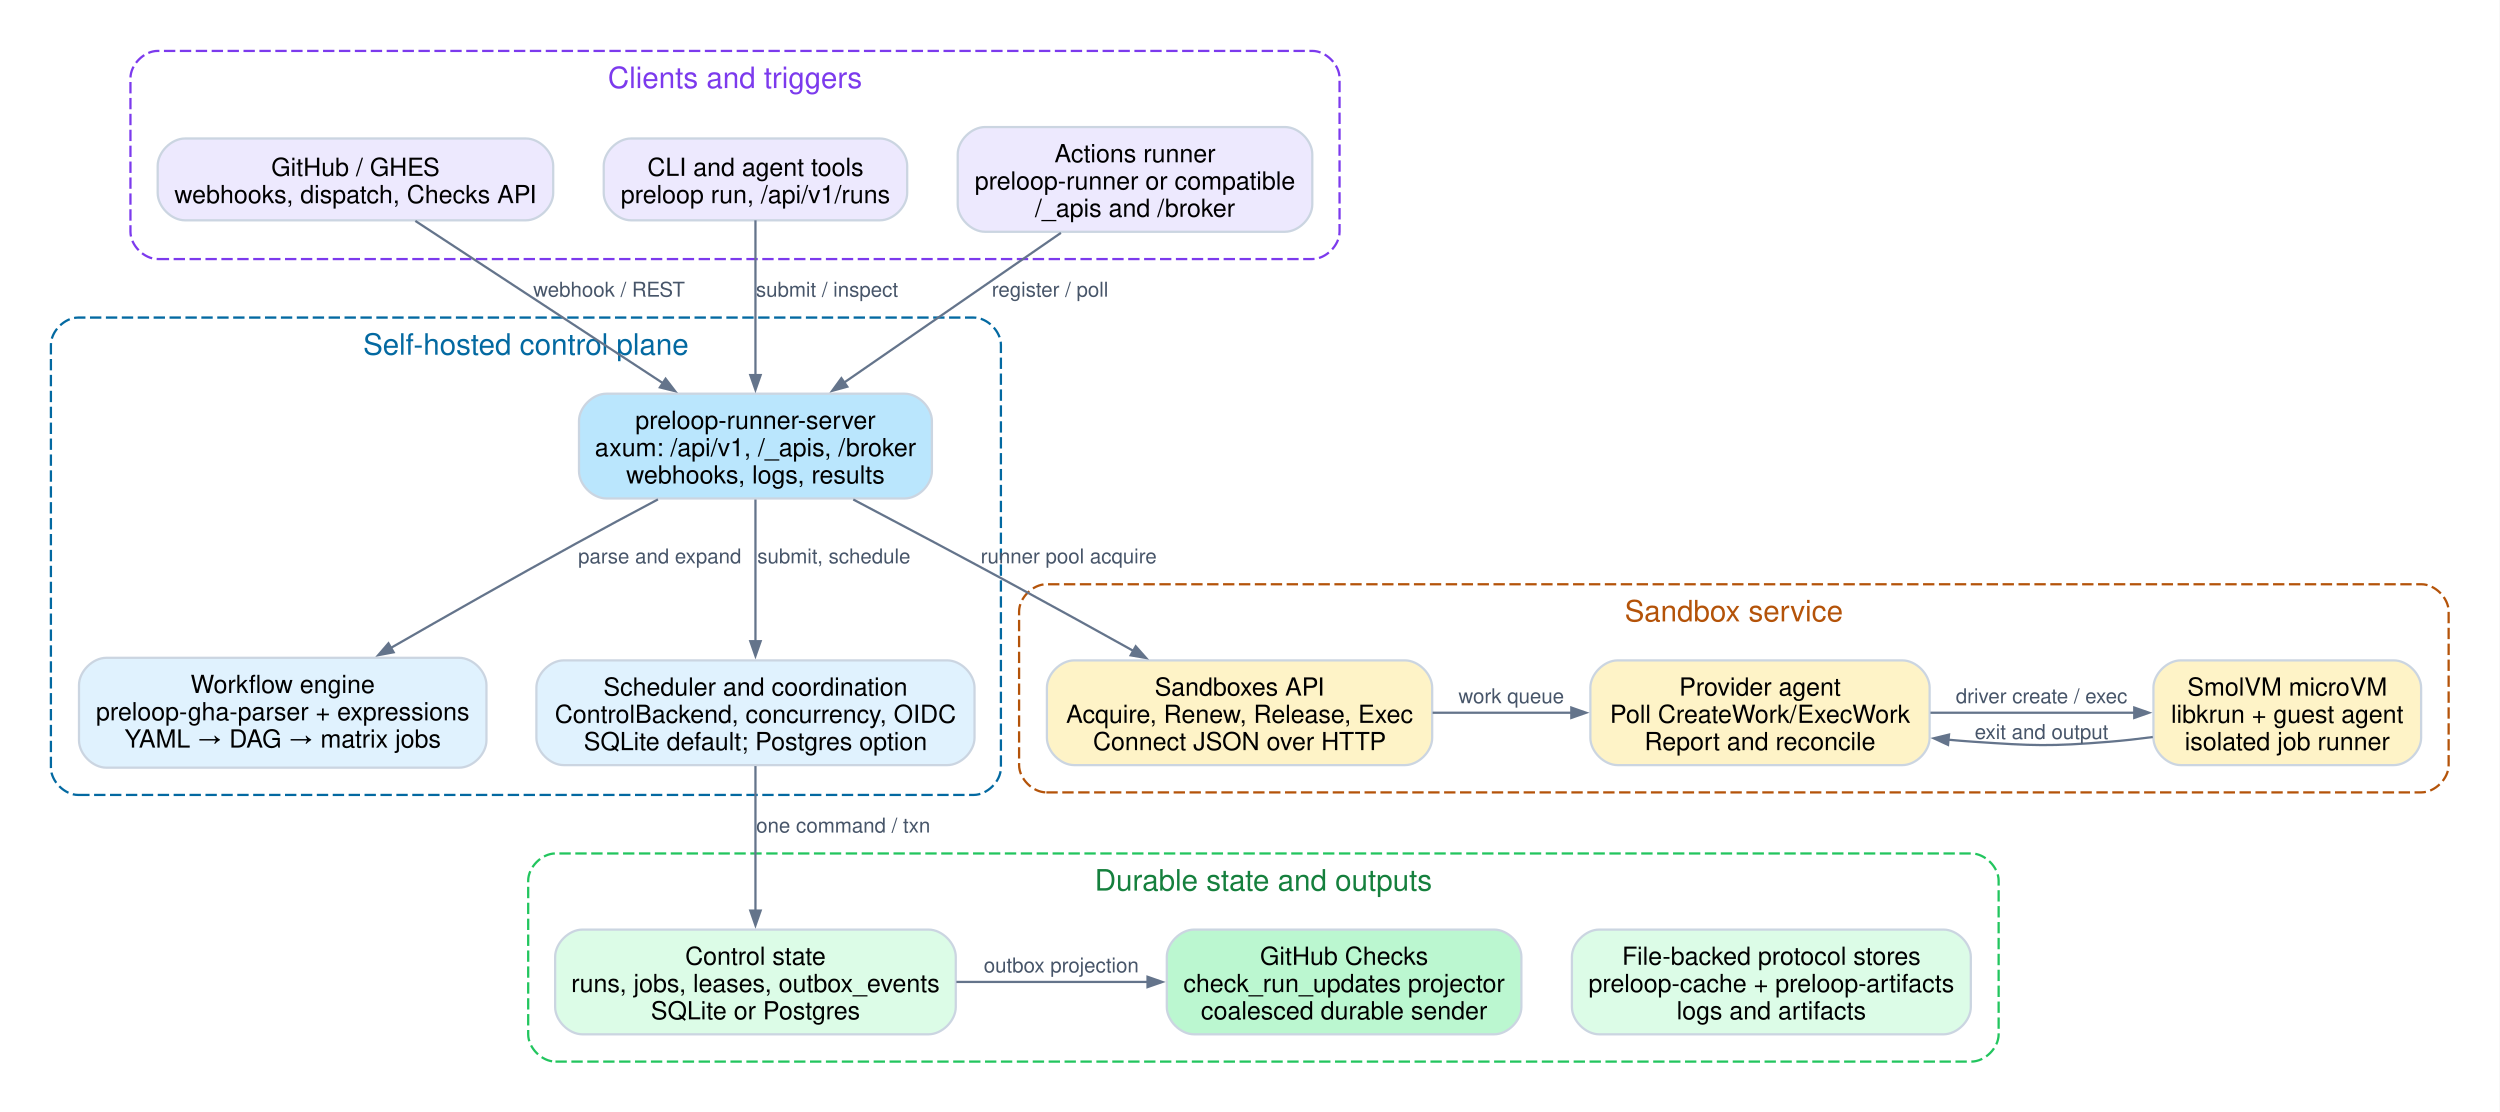
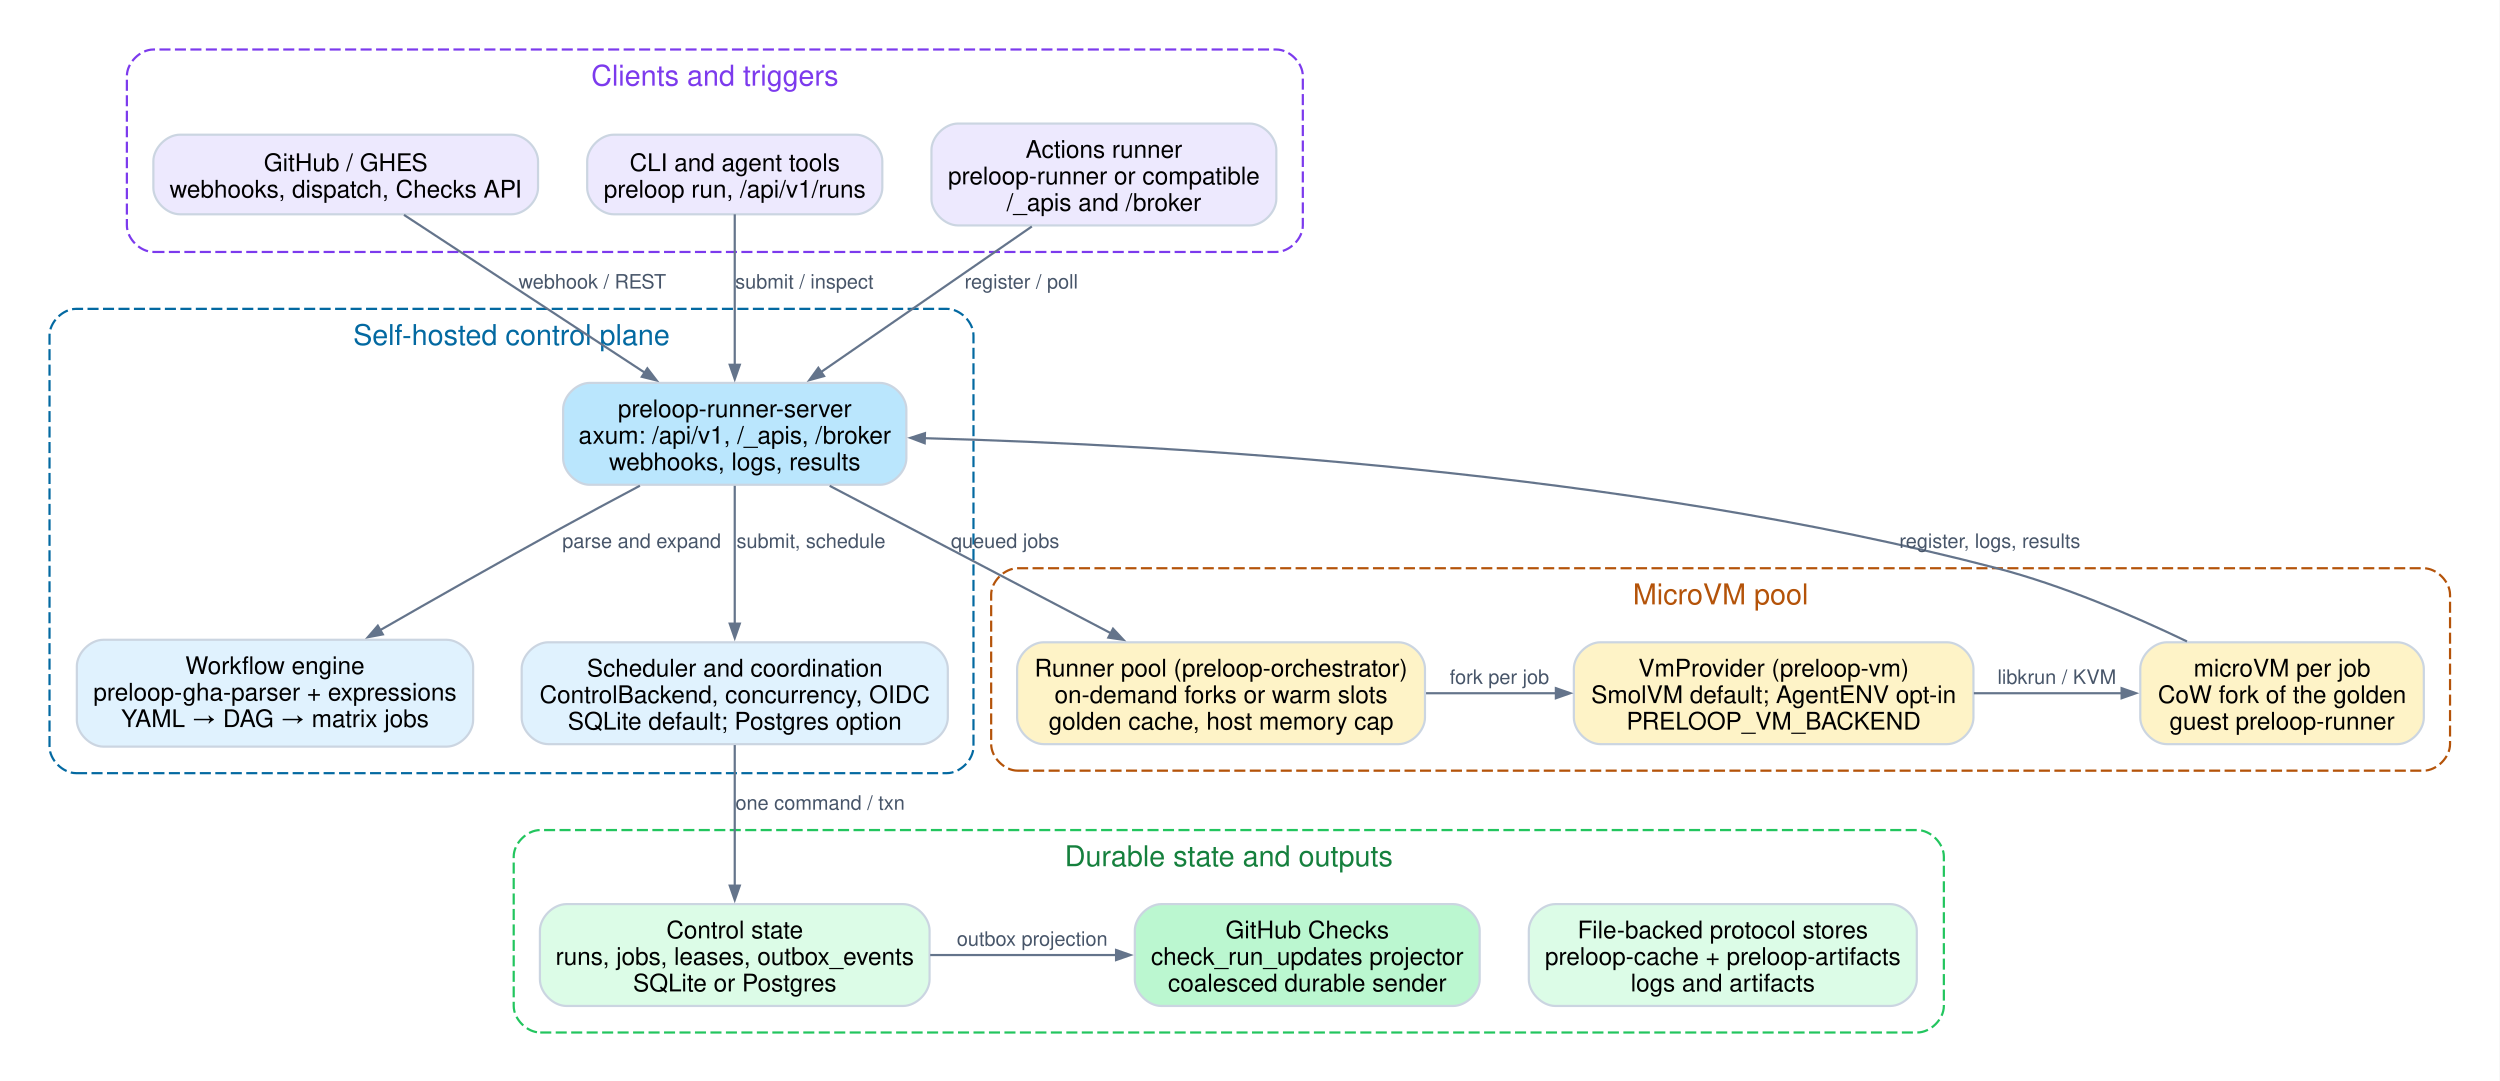
- <svg xmlns="http://www.w3.org/2000/svg" width="1100pt" height="489pt" viewBox="0.00 0.00 1100.00 489.00">
+ <svg xmlns="http://www.w3.org/2000/svg" width="1131pt" height="489pt" viewBox="0.00 0.00 1131.00 489.00">
  <g id="graph0" class="graph" transform="scale(1 1) rotate(0) translate(14.4 475.1)">
-     <polygon fill="white" stroke="none" points="-14.4,14.4 -14.4,-475.1 1085.4,-475.1 1085.4,14.4 -14.4,14.4" />
+     <polygon fill="white" stroke="none" points="-14.4,14.4 -14.4,-475.1 1116.4,-475.1 1116.4,14.4 -14.4,14.4" />
    <g id="clust1" class="cluster">
      <path fill="white" stroke="#7c3aed" stroke-dasharray="5,2" d="M55,-361.12C55,-361.12 563,-361.12 563,-361.12 569,-361.12 575,-367.12 575,-373.12 575,-373.12 575,-440.7 575,-440.7 575,-446.7 569,-452.7 563,-452.7 563,-452.7 55,-452.7 55,-452.7 49,-452.7 43,-446.7 43,-440.7 43,-440.7 43,-373.12 43,-373.12 43,-367.12 49,-361.12 55,-361.12" />
      <text xml:space="preserve" text-anchor="middle" x="309" y="-436.35" font-family="Helvetica,sans-Serif" font-size="13.00" fill="#7c3aed">Clients and triggers</text>
    </g>
    <g id="clust3" class="cluster">
      <path fill="white" stroke="#0369a1" stroke-dasharray="5,2" d="M20,-125.33C20,-125.33 414,-125.33 414,-125.33 420,-125.33 426,-131.33 426,-137.33 426,-137.33 426,-323.37 426,-323.37 426,-329.37 420,-335.37 414,-335.37 414,-335.37 20,-335.37 20,-335.37 14,-335.37 8,-329.37 8,-323.37 8,-323.37 8,-137.33 8,-137.33 8,-131.33 14,-125.33 20,-125.33" />
      <text xml:space="preserve" text-anchor="middle" x="217" y="-319.01" font-family="Helvetica,sans-Serif" font-size="13.00" fill="#0369a1">Self-hosted control plane</text>
    </g>
    <g id="clust5" class="cluster">
-       <path fill="white" stroke="#b45309" stroke-dasharray="5,2" d="M446,-126.45C446,-126.45 1051,-126.45 1051,-126.45 1057,-126.45 1063,-132.45 1063,-138.45 1063,-138.45 1063,-206.03 1063,-206.03 1063,-212.03 1057,-218.03 1051,-218.03 1051,-218.03 446,-218.03 446,-218.03 440,-218.03 434,-212.03 434,-206.03 434,-206.03 434,-138.45 434,-138.45 434,-132.45 440,-126.45 446,-126.45" />
-       <text xml:space="preserve" text-anchor="middle" x="748.5" y="-201.68" font-family="Helvetica,sans-Serif" font-size="13.00" fill="#b45309">Sandbox service</text>
+       <path fill="white" stroke="#b45309" stroke-dasharray="5,2" d="M446,-126.45C446,-126.45 1082,-126.45 1082,-126.45 1088,-126.45 1094,-132.45 1094,-138.45 1094,-138.45 1094,-206.03 1094,-206.03 1094,-212.03 1088,-218.03 1082,-218.03 1082,-218.03 446,-218.03 446,-218.03 440,-218.03 434,-212.03 434,-206.03 434,-206.03 434,-138.45 434,-138.45 434,-132.45 440,-126.45 446,-126.45" />
+       <text xml:space="preserve" text-anchor="middle" x="764" y="-201.68" font-family="Helvetica,sans-Serif" font-size="13.00" fill="#b45309">MicroVM pool</text>
    </g>
    <g id="clust7" class="cluster">
      <path fill="white" stroke="#22c55e" stroke-dasharray="5,2" d="M230,-8C230,-8 853,-8 853,-8 859,-8 865,-14 865,-20 865,-20 865,-87.58 865,-87.58 865,-93.58 859,-99.58 853,-99.58 853,-99.58 230,-99.58 230,-99.58 224,-99.58 218,-93.58 218,-87.58 218,-87.58 218,-20 218,-20 218,-14 224,-8 230,-8" />
      <text xml:space="preserve" text-anchor="middle" x="541.5" y="-83.23" font-family="Helvetica,sans-Serif" font-size="13.00" fill="#15803d">Durable state and outputs</text>
    </g>
    <g id="node1" class="node">
      <path fill="#ede9fe" stroke="#cbd5e1" d="M217.01,-414.16C217.01,-414.16 66.99,-414.16 66.99,-414.16 60.99,-414.16 54.98,-408.16 54.98,-402.16 54.98,-402.16 54.98,-390.16 54.98,-390.16 54.98,-384.16 60.98,-378.16 66.98,-378.16 66.98,-378.16 217.01,-378.16 217.01,-378.16 223.01,-378.16 229.01,-384.16 229.01,-390.16 229.01,-390.16 229.01,-402.16 229.01,-402.16 229.01,-408.16 223.01,-414.16 217.01,-414.16" />
      <text xml:space="preserve" text-anchor="middle" x="142" y="-397.71" font-family="Helvetica,sans-Serif" font-size="11.00">GitHub / GHES</text>
      <text xml:space="preserve" text-anchor="middle" x="142" y="-385.71" font-family="Helvetica,sans-Serif" font-size="11.00">webhooks, dispatch, Checks API</text>
    </g>
    <g id="node4" class="node">
      <path fill="#bae6fd" stroke="#cbd5e1" d="M383.64,-301.87C383.64,-301.87 252.36,-301.87 252.36,-301.87 246.36,-301.87 240.36,-295.87 240.36,-289.87 240.36,-289.87 240.36,-267.78 240.36,-267.78 240.36,-261.78 246.36,-255.78 252.36,-255.78 252.36,-255.78 383.64,-255.78 383.64,-255.78 389.64,-255.78 395.64,-261.78 395.64,-267.78 395.64,-267.78 395.64,-289.87 395.64,-289.87 395.64,-295.87 389.64,-301.87 383.64,-301.87" />
      <text xml:space="preserve" text-anchor="middle" x="318" y="-286.38" font-family="Helvetica,sans-Serif" font-size="11.00">preloop-runner-server</text>
      <text xml:space="preserve" text-anchor="middle" x="318" y="-274.38" font-family="Helvetica,sans-Serif" font-size="11.00">axum: /api/v1, /_apis, /broker</text>
      <text xml:space="preserve" text-anchor="middle" x="318" y="-262.38" font-family="Helvetica,sans-Serif" font-size="11.00">webhooks, logs, results</text>
    </g>
    <g id="edge1" class="edge">
      <path fill="none" stroke="#64748b" d="M168.35,-377.89C197.21,-358.98 243.84,-328.42 277.39,-306.44" />
      <polygon fill="#64748b" stroke="#64748b" points="278.46,-308.46 282.65,-302.99 275.96,-304.65 278.46,-308.46" />
      <text xml:space="preserve" text-anchor="middle" x="253.59" y="-344.56" font-family="Helvetica,sans-Serif" font-size="9.00" fill="#475569">webhook / REST</text>
    </g>
    <g id="node2" class="node">
      <path fill="#ede9fe" stroke="#cbd5e1" d="M372.76,-414.16C372.76,-414.16 263.24,-414.16 263.24,-414.16 257.24,-414.16 251.24,-408.16 251.24,-402.16 251.24,-402.16 251.24,-390.16 251.24,-390.16 251.24,-384.16 257.24,-378.16 263.24,-378.16 263.24,-378.16 372.76,-378.16 372.76,-378.16 378.76,-378.16 384.76,-384.16 384.76,-390.16 384.76,-390.16 384.76,-402.16 384.76,-402.16 384.76,-408.16 378.76,-414.16 372.76,-414.16" />
      <text xml:space="preserve" text-anchor="middle" x="318" y="-397.71" font-family="Helvetica,sans-Serif" font-size="11.00">CLI and agent tools</text>
      <text xml:space="preserve" text-anchor="middle" x="318" y="-385.71" font-family="Helvetica,sans-Serif" font-size="11.00">preloop run, /api/v1/runs</text>
    </g>
    <g id="edge2" class="edge">
      <path fill="none" stroke="#64748b" d="M318,-378.14C318,-360.25 318,-331.74 318,-310.01" />
      <polygon fill="#64748b" stroke="#64748b" points="320.28,-310.07 318,-303.57 315.73,-310.07 320.28,-310.07" />
      <text xml:space="preserve" text-anchor="middle" x="349.5" y="-344.56" font-family="Helvetica,sans-Serif" font-size="9.00" fill="#475569">submit / inspect</text>
    </g>
    <g id="node3" class="node">
      <path fill="#ede9fe" stroke="#cbd5e1" d="M551.01,-419.2C551.01,-419.2 418.99,-419.2 418.99,-419.2 412.99,-419.2 406.99,-413.2 406.99,-407.2 406.99,-407.2 406.99,-385.12 406.99,-385.12 406.99,-379.12 412.99,-373.12 418.99,-373.12 418.99,-373.12 551.01,-373.12 551.01,-373.12 557.01,-373.12 563.01,-379.12 563.01,-385.12 563.01,-385.12 563.01,-407.2 563.01,-407.2 563.01,-413.2 557.01,-419.2 551.01,-419.2" />
      <text xml:space="preserve" text-anchor="middle" x="485" y="-403.71" font-family="Helvetica,sans-Serif" font-size="11.00">Actions runner</text>
      <text xml:space="preserve" text-anchor="middle" x="485" y="-391.71" font-family="Helvetica,sans-Serif" font-size="11.00">preloop-runner or compatible</text>
      <text xml:space="preserve" text-anchor="middle" x="485" y="-379.71" font-family="Helvetica,sans-Serif" font-size="11.00">/_apis and /broker</text>
    </g>
    <g id="edge3" class="edge">
      <path fill="none" stroke="#64748b" d="M452.4,-372.64C425.05,-353.75 385.9,-326.72 356.91,-306.7" />
      <polygon fill="#64748b" stroke="#64748b" points="358.4,-304.96 351.76,-303.14 355.81,-308.7 358.4,-304.96" />
      <text xml:space="preserve" text-anchor="middle" x="447.62" y="-344.56" font-family="Helvetica,sans-Serif" font-size="9.00" fill="#475569">register / poll</text>
    </g>
    <g id="node5" class="node">
      <path fill="#e0f2fe" stroke="#cbd5e1" d="M187.64,-185.66C187.64,-185.66 32.36,-185.66 32.36,-185.66 26.36,-185.66 20.36,-179.66 20.36,-173.66 20.36,-173.66 20.36,-149.33 20.36,-149.33 20.36,-143.33 26.36,-137.33 32.36,-137.33 32.36,-137.33 187.64,-137.33 187.64,-137.33 193.64,-137.33 199.64,-143.33 199.64,-149.33 199.64,-149.33 199.64,-173.66 199.64,-173.66 199.64,-179.66 193.64,-185.66 187.64,-185.66" />
      <text xml:space="preserve" text-anchor="middle" x="110" y="-170.17" font-family="Helvetica,sans-Serif" font-size="11.00">Workflow engine</text>
      <text xml:space="preserve" text-anchor="middle" x="110" y="-158.17" font-family="Helvetica,sans-Serif" font-size="11.00">preloop-gha-parser + expressions</text>
      <text xml:space="preserve" text-anchor="middle" x="110" y="-146.17" font-family="Helvetica,sans-Serif" font-size="11.00">YAML → DAG → matrix jobs</text>
    </g>
    <g id="edge4" class="edge">
      <path fill="none" stroke="#64748b" d="M275.1,-255.37C263.28,-249.1 250.49,-242.24 238.75,-235.78 211.66,-220.89 181.62,-203.83 157.38,-189.91" />
      <polygon fill="#64748b" stroke="#64748b" points="158.79,-188.1 152.02,-186.83 156.52,-192.04 158.79,-188.1" />
      <text xml:space="preserve" text-anchor="middle" x="275.88" y="-227.23" font-family="Helvetica,sans-Serif" font-size="9.00" fill="#475569">parse and expand</text>
    </g>
    <g id="node6" class="node">
      <path fill="#e0f2fe" stroke="#cbd5e1" d="M402.39,-184.53C402.39,-184.53 233.61,-184.53 233.61,-184.53 227.61,-184.53 221.61,-178.53 221.61,-172.53 221.61,-172.53 221.61,-150.45 221.61,-150.45 221.61,-144.45 227.61,-138.45 233.61,-138.45 233.61,-138.45 402.39,-138.45 402.39,-138.45 408.39,-138.45 414.39,-144.45 414.39,-150.45 414.39,-150.45 414.39,-172.53 414.39,-172.53 414.39,-178.53 408.39,-184.53 402.39,-184.53" />
      <text xml:space="preserve" text-anchor="middle" x="318" y="-169.04" font-family="Helvetica,sans-Serif" font-size="11.00">Scheduler and coordination</text>
      <text xml:space="preserve" text-anchor="middle" x="318" y="-157.04" font-family="Helvetica,sans-Serif" font-size="11.00">ControlBackend, concurrency, OIDC</text>
      <text xml:space="preserve" text-anchor="middle" x="318" y="-145.04" font-family="Helvetica,sans-Serif" font-size="11.00">SQLite default; Postgres option</text>
    </g>
    <g id="edge5" class="edge">
      <path fill="none" stroke="#64748b" d="M318,-255.31C318,-237.45 318,-212.32 318,-192.71" />
      <polygon fill="#64748b" stroke="#64748b" points="320.28,-192.96 318,-186.46 315.73,-192.96 320.28,-192.96" />
      <text xml:space="preserve" text-anchor="middle" x="352.5" y="-227.23" font-family="Helvetica,sans-Serif" font-size="9.00" fill="#475569">submit, schedule</text>
    </g>
    <g id="node7" class="node">
-       <path fill="#fef3c7" stroke="#cbd5e1" d="M603.76,-184.53C603.76,-184.53 458.24,-184.53 458.24,-184.53 452.24,-184.53 446.24,-178.53 446.24,-172.53 446.24,-172.53 446.24,-150.45 446.24,-150.45 446.24,-144.45 452.24,-138.45 458.24,-138.45 458.24,-138.45 603.76,-138.45 603.76,-138.45 609.76,-138.45 615.76,-144.45 615.76,-150.45 615.76,-150.45 615.76,-172.53 615.76,-172.53 615.76,-178.53 609.76,-184.53 603.76,-184.53" />
-       <text xml:space="preserve" text-anchor="middle" x="531" y="-169.04" font-family="Helvetica,sans-Serif" font-size="11.00">Sandboxes API</text>
-       <text xml:space="preserve" text-anchor="middle" x="531" y="-157.04" font-family="Helvetica,sans-Serif" font-size="11.00">Acquire, Renew, Release, Exec</text>
-       <text xml:space="preserve" text-anchor="middle" x="531" y="-145.04" font-family="Helvetica,sans-Serif" font-size="11.00">Connect JSON over HTTP</text>
+       <path fill="#fef3c7" stroke="#cbd5e1" d="M618.26,-184.53C618.26,-184.53 457.74,-184.53 457.74,-184.53 451.74,-184.53 445.74,-178.53 445.74,-172.53 445.74,-172.53 445.74,-150.45 445.74,-150.45 445.74,-144.45 451.74,-138.45 457.74,-138.45 457.74,-138.45 618.26,-138.45 618.26,-138.45 624.26,-138.45 630.26,-144.45 630.26,-150.45 630.26,-150.45 630.26,-172.53 630.26,-172.53 630.26,-178.53 624.26,-184.53 618.26,-184.53" />
+       <text xml:space="preserve" text-anchor="middle" x="538" y="-169.04" font-family="Helvetica,sans-Serif" font-size="11.00">Runner pool (preloop-orchestrator)</text>
+       <text xml:space="preserve" text-anchor="middle" x="538" y="-157.04" font-family="Helvetica,sans-Serif" font-size="11.00">on-demand forks or warm slots</text>
+       <text xml:space="preserve" text-anchor="middle" x="538" y="-145.04" font-family="Helvetica,sans-Serif" font-size="11.00">golden cache, host memory cap</text>
    </g>
    <g id="edge7" class="edge">
-       <path fill="none" stroke="#64748b" d="M361.04,-255.32C382.17,-244.2 407.98,-230.52 431,-218.03 448.57,-208.51 467.78,-197.89 484.63,-188.51" />
-       <polygon fill="#64748b" stroke="#64748b" points="485.31,-190.73 489.88,-185.58 483.09,-186.76 485.31,-190.73" />
-       <text xml:space="preserve" text-anchor="middle" x="455.82" y="-227.23" font-family="Helvetica,sans-Serif" font-size="9.00" fill="#475569">runner pool acquire</text>
+       <path fill="none" stroke="#64748b" d="M360.94,-255.31C397.43,-236.18 449.85,-208.71 488.18,-188.61" />
+       <polygon fill="#64748b" stroke="#64748b" points="489.13,-190.68 493.83,-185.65 487.01,-186.65 489.13,-190.68" />
+       <text xml:space="preserve" text-anchor="middle" x="440.33" y="-227.23" font-family="Helvetica,sans-Serif" font-size="9.00" fill="#475569">queued jobs</text>
    </g>
    <g id="node10" class="node">
      <path fill="#dcfce7" stroke="#cbd5e1" d="M394.14,-66.08C394.14,-66.08 241.86,-66.08 241.86,-66.08 235.86,-66.08 229.86,-60.08 229.86,-54.08 229.86,-54.08 229.86,-32 229.86,-32 229.86,-26 235.86,-20 241.86,-20 241.86,-20 394.14,-20 394.14,-20 400.14,-20 406.14,-26 406.14,-32 406.14,-32 406.14,-54.08 406.14,-54.08 406.14,-60.08 400.14,-66.08 394.14,-66.08" />
      <text xml:space="preserve" text-anchor="middle" x="318" y="-50.59" font-family="Helvetica,sans-Serif" font-size="11.00">Control state</text>
      <text xml:space="preserve" text-anchor="middle" x="318" y="-38.59" font-family="Helvetica,sans-Serif" font-size="11.00">runs, jobs, leases, outbox_events</text>
      <text xml:space="preserve" text-anchor="middle" x="318" y="-26.59" font-family="Helvetica,sans-Serif" font-size="11.00">SQLite or Postgres</text>
    </g>
    <g id="edge6" class="edge">
      <path fill="none" stroke="#64748b" d="M318,-138.04C318,-119.92 318,-94.24 318,-74.3" />
      <polygon fill="#64748b" stroke="#64748b" points="320.28,-74.44 318,-67.94 315.73,-74.44 320.28,-74.44" />
      <text xml:space="preserve" text-anchor="middle" x="356.62" y="-108.78" font-family="Helvetica,sans-Serif" font-size="9.00" fill="#475569">one command / txn</text>
    </g>
    <g id="node8" class="node">
-       <path fill="#fef3c7" stroke="#cbd5e1" d="M822.64,-184.53C822.64,-184.53 697.36,-184.53 697.36,-184.53 691.36,-184.53 685.36,-178.53 685.36,-172.53 685.36,-172.53 685.36,-150.45 685.36,-150.45 685.36,-144.45 691.36,-138.45 697.36,-138.45 697.36,-138.45 822.64,-138.45 822.64,-138.45 828.64,-138.45 834.64,-144.45 834.64,-150.45 834.64,-150.45 834.64,-172.53 834.64,-172.53 834.64,-178.53 828.64,-184.53 822.64,-184.53" />
-       <text xml:space="preserve" text-anchor="middle" x="760" y="-169.04" font-family="Helvetica,sans-Serif" font-size="11.00">Provider agent</text>
-       <text xml:space="preserve" text-anchor="middle" x="760" y="-157.04" font-family="Helvetica,sans-Serif" font-size="11.00">Poll CreateWork/ExecWork</text>
-       <text xml:space="preserve" text-anchor="middle" x="760" y="-145.04" font-family="Helvetica,sans-Serif" font-size="11.00">Report and reconcile</text>
+       <path fill="#fef3c7" stroke="#cbd5e1" d="M866.39,-184.53C866.39,-184.53 709.61,-184.53 709.61,-184.53 703.61,-184.53 697.61,-178.53 697.61,-172.53 697.61,-172.53 697.61,-150.45 697.61,-150.45 697.61,-144.45 703.61,-138.45 709.61,-138.45 709.61,-138.45 866.39,-138.45 866.39,-138.45 872.39,-138.45 878.39,-144.45 878.39,-150.45 878.39,-150.45 878.39,-172.53 878.39,-172.53 878.39,-178.53 872.39,-184.53 866.39,-184.53" />
+       <text xml:space="preserve" text-anchor="middle" x="788" y="-169.04" font-family="Helvetica,sans-Serif" font-size="11.00">VmProvider (preloop-vm)</text>
+       <text xml:space="preserve" text-anchor="middle" x="788" y="-157.04" font-family="Helvetica,sans-Serif" font-size="11.00">SmolVM default; AgentENV opt-in</text>
+       <text xml:space="preserve" text-anchor="middle" x="788" y="-145.04" font-family="Helvetica,sans-Serif" font-size="11.00">PRELOOP_VM_BACKEND</text>
    </g>
    <g id="edge8" class="edge">
-       <path fill="none" stroke="#64748b" d="M615.95,-161.49C635.95,-161.49 657.24,-161.49 677.15,-161.49" />
-       <polygon fill="#64748b" stroke="#64748b" points="676.98,-163.77 683.48,-161.5 676.98,-159.22 676.98,-163.77" />
-       <text xml:space="preserve" text-anchor="middle" x="650.56" y="-165.69" font-family="Helvetica,sans-Serif" font-size="9.00" fill="#475569">work queue</text>
+       <path fill="none" stroke="#64748b" d="M630.74,-161.49C649.91,-161.49 670.17,-161.49 689.54,-161.49" />
+       <polygon fill="#64748b" stroke="#64748b" points="689.48,-163.77 695.98,-161.5 689.48,-159.22 689.48,-163.77" />
+       <text xml:space="preserve" text-anchor="middle" x="663.94" y="-165.69" font-family="Helvetica,sans-Serif" font-size="9.00" fill="#475569">fork per job</text>
    </g>
    <g id="node9" class="node">
-       <path fill="#fef3c7" stroke="#cbd5e1" d="M1038.89,-184.53C1038.89,-184.53 945.11,-184.53 945.11,-184.53 939.11,-184.53 933.11,-178.53 933.11,-172.53 933.11,-172.53 933.11,-150.45 933.11,-150.45 933.11,-144.45 939.11,-138.45 945.11,-138.45 945.11,-138.45 1038.89,-138.45 1038.89,-138.45 1044.89,-138.45 1050.89,-144.45 1050.89,-150.45 1050.89,-150.45 1050.89,-172.53 1050.89,-172.53 1050.89,-178.53 1044.89,-184.53 1038.89,-184.53" />
-       <text xml:space="preserve" text-anchor="middle" x="992" y="-169.04" font-family="Helvetica,sans-Serif" font-size="11.00">SmolVM microVM</text>
-       <text xml:space="preserve" text-anchor="middle" x="992" y="-157.04" font-family="Helvetica,sans-Serif" font-size="11.00">libkrun + guest agent</text>
-       <text xml:space="preserve" text-anchor="middle" x="992" y="-145.04" font-family="Helvetica,sans-Serif" font-size="11.00">isolated job runner</text>
+       <path fill="#fef3c7" stroke="#cbd5e1" d="M1070.14,-184.53C1070.14,-184.53 965.86,-184.53 965.86,-184.53 959.86,-184.53 953.86,-178.53 953.86,-172.53 953.86,-172.53 953.86,-150.45 953.86,-150.45 953.86,-144.45 959.86,-138.45 965.86,-138.45 965.86,-138.45 1070.14,-138.45 1070.14,-138.45 1076.14,-138.45 1082.14,-144.45 1082.14,-150.45 1082.14,-150.45 1082.14,-172.53 1082.14,-172.53 1082.14,-178.53 1076.14,-184.53 1070.14,-184.53" />
+       <text xml:space="preserve" text-anchor="middle" x="1018" y="-169.04" font-family="Helvetica,sans-Serif" font-size="11.00">microVM per job</text>
+       <text xml:space="preserve" text-anchor="middle" x="1018" y="-157.04" font-family="Helvetica,sans-Serif" font-size="11.00">CoW fork of the golden</text>
+       <text xml:space="preserve" text-anchor="middle" x="1018" y="-145.04" font-family="Helvetica,sans-Serif" font-size="11.00">guest preloop-runner</text>
    </g>
    <g id="edge9" class="edge">
-       <path fill="none" stroke="#64748b" d="M835,-161.49C863.92,-161.49 896.75,-161.49 924.88,-161.49" />
-       <polygon fill="#64748b" stroke="#64748b" points="924.67,-163.77 931.17,-161.5 924.67,-159.22 924.67,-163.77" />
-       <text xml:space="preserve" text-anchor="middle" x="883.88" y="-165.69" font-family="Helvetica,sans-Serif" font-size="9.00" fill="#475569">driver create / exec</text>
+       <path fill="none" stroke="#64748b" d="M878.57,-161.49C900.75,-161.49 924.21,-161.49 945.42,-161.49" />
+       <polygon fill="#64748b" stroke="#64748b" points="945.42,-163.77 951.92,-161.5 945.42,-159.22 945.42,-163.77" />
+       <text xml:space="preserve" text-anchor="middle" x="916.12" y="-165.69" font-family="Helvetica,sans-Serif" font-size="9.00" fill="#475569">libkrun / KVM</text>
    </g>
    <g id="edge10" class="edge">
-       <path fill="none" stroke="#64748b" d="M932.83,-150.81C926.45,-149.96 920.04,-149.24 913.88,-148.74 887.3,-146.59 880.48,-146.95 853.88,-148.74 850.22,-148.99 846.49,-149.29 842.73,-149.64" />
-       <polygon fill="#64748b" stroke="#64748b" points="842.73,-147.35 836.48,-150.25 843.17,-151.88 842.73,-147.35" />
-       <text xml:space="preserve" text-anchor="middle" x="883.88" y="-149.94" font-family="Helvetica,sans-Serif" font-size="9.00" fill="#475569">exit and output</text>
+       <path fill="none" stroke="#64748b" d="M974.99,-184.91C950.44,-196.7 918.73,-210.27 889,-218.03 720.89,-261.94 516.97,-273.77 403.96,-276.86" />
+       <polygon fill="#64748b" stroke="#64748b" points="403.93,-274.58 397.49,-277.02 404.05,-279.13 403.93,-274.58" />
+       <text xml:space="preserve" text-anchor="middle" x="885.81" y="-227.23" font-family="Helvetica,sans-Serif" font-size="9.00" fill="#475569">register, logs, results</text>
    </g>
    <g id="node12" class="node">
      <path fill="#bbf7d0" stroke="#cbd5e1" d="M643.01,-66.08C643.01,-66.08 510.99,-66.08 510.99,-66.08 504.99,-66.08 498.99,-60.08 498.99,-54.08 498.99,-54.08 498.99,-32 498.99,-32 498.99,-26 504.99,-20 510.99,-20 510.99,-20 643.01,-20 643.01,-20 649.01,-20 655.01,-26 655.01,-32 655.01,-32 655.01,-54.08 655.01,-54.08 655.01,-60.08 649.01,-66.08 643.01,-66.08" />
      <text xml:space="preserve" text-anchor="middle" x="577" y="-50.59" font-family="Helvetica,sans-Serif" font-size="11.00">GitHub Checks</text>
      <text xml:space="preserve" text-anchor="middle" x="577" y="-38.59" font-family="Helvetica,sans-Serif" font-size="11.00">check_run_updates projector</text>
      <text xml:space="preserve" text-anchor="middle" x="577" y="-26.59" font-family="Helvetica,sans-Serif" font-size="11.00">coalesced durable sender</text>
    </g>
    <g id="edge11" class="edge">
      <path fill="none" stroke="#64748b" d="M406.41,-43.04C433.62,-43.04 463.53,-43.04 490.6,-43.04" />
      <polygon fill="#64748b" stroke="#64748b" points="490.51,-45.32 497.01,-43.04 490.51,-40.77 490.51,-45.32" />
      <text xml:space="preserve" text-anchor="middle" x="452.56" y="-47.24" font-family="Helvetica,sans-Serif" font-size="9.00" fill="#475569">outbox projection</text>
    </g>
    <g id="node11" class="node">
      <path fill="#dcfce7" stroke="#cbd5e1" d="M840.76,-66.08C840.76,-66.08 689.24,-66.08 689.24,-66.08 683.24,-66.08 677.24,-60.08 677.24,-54.08 677.24,-54.08 677.24,-32 677.24,-32 677.24,-26 683.24,-20 689.24,-20 689.24,-20 840.76,-20 840.76,-20 846.76,-20 852.76,-26 852.76,-32 852.76,-32 852.76,-54.08 852.76,-54.08 852.76,-60.08 846.76,-66.08 840.76,-66.08" />
      <text xml:space="preserve" text-anchor="middle" x="765" y="-50.59" font-family="Helvetica,sans-Serif" font-size="11.00">File-backed protocol stores</text>
      <text xml:space="preserve" text-anchor="middle" x="765" y="-38.59" font-family="Helvetica,sans-Serif" font-size="11.00">preloop-cache + preloop-artifacts</text>
      <text xml:space="preserve" text-anchor="middle" x="765" y="-26.59" font-family="Helvetica,sans-Serif" font-size="11.00">logs and artifacts</text>
    </g>
  </g>
</svg>
